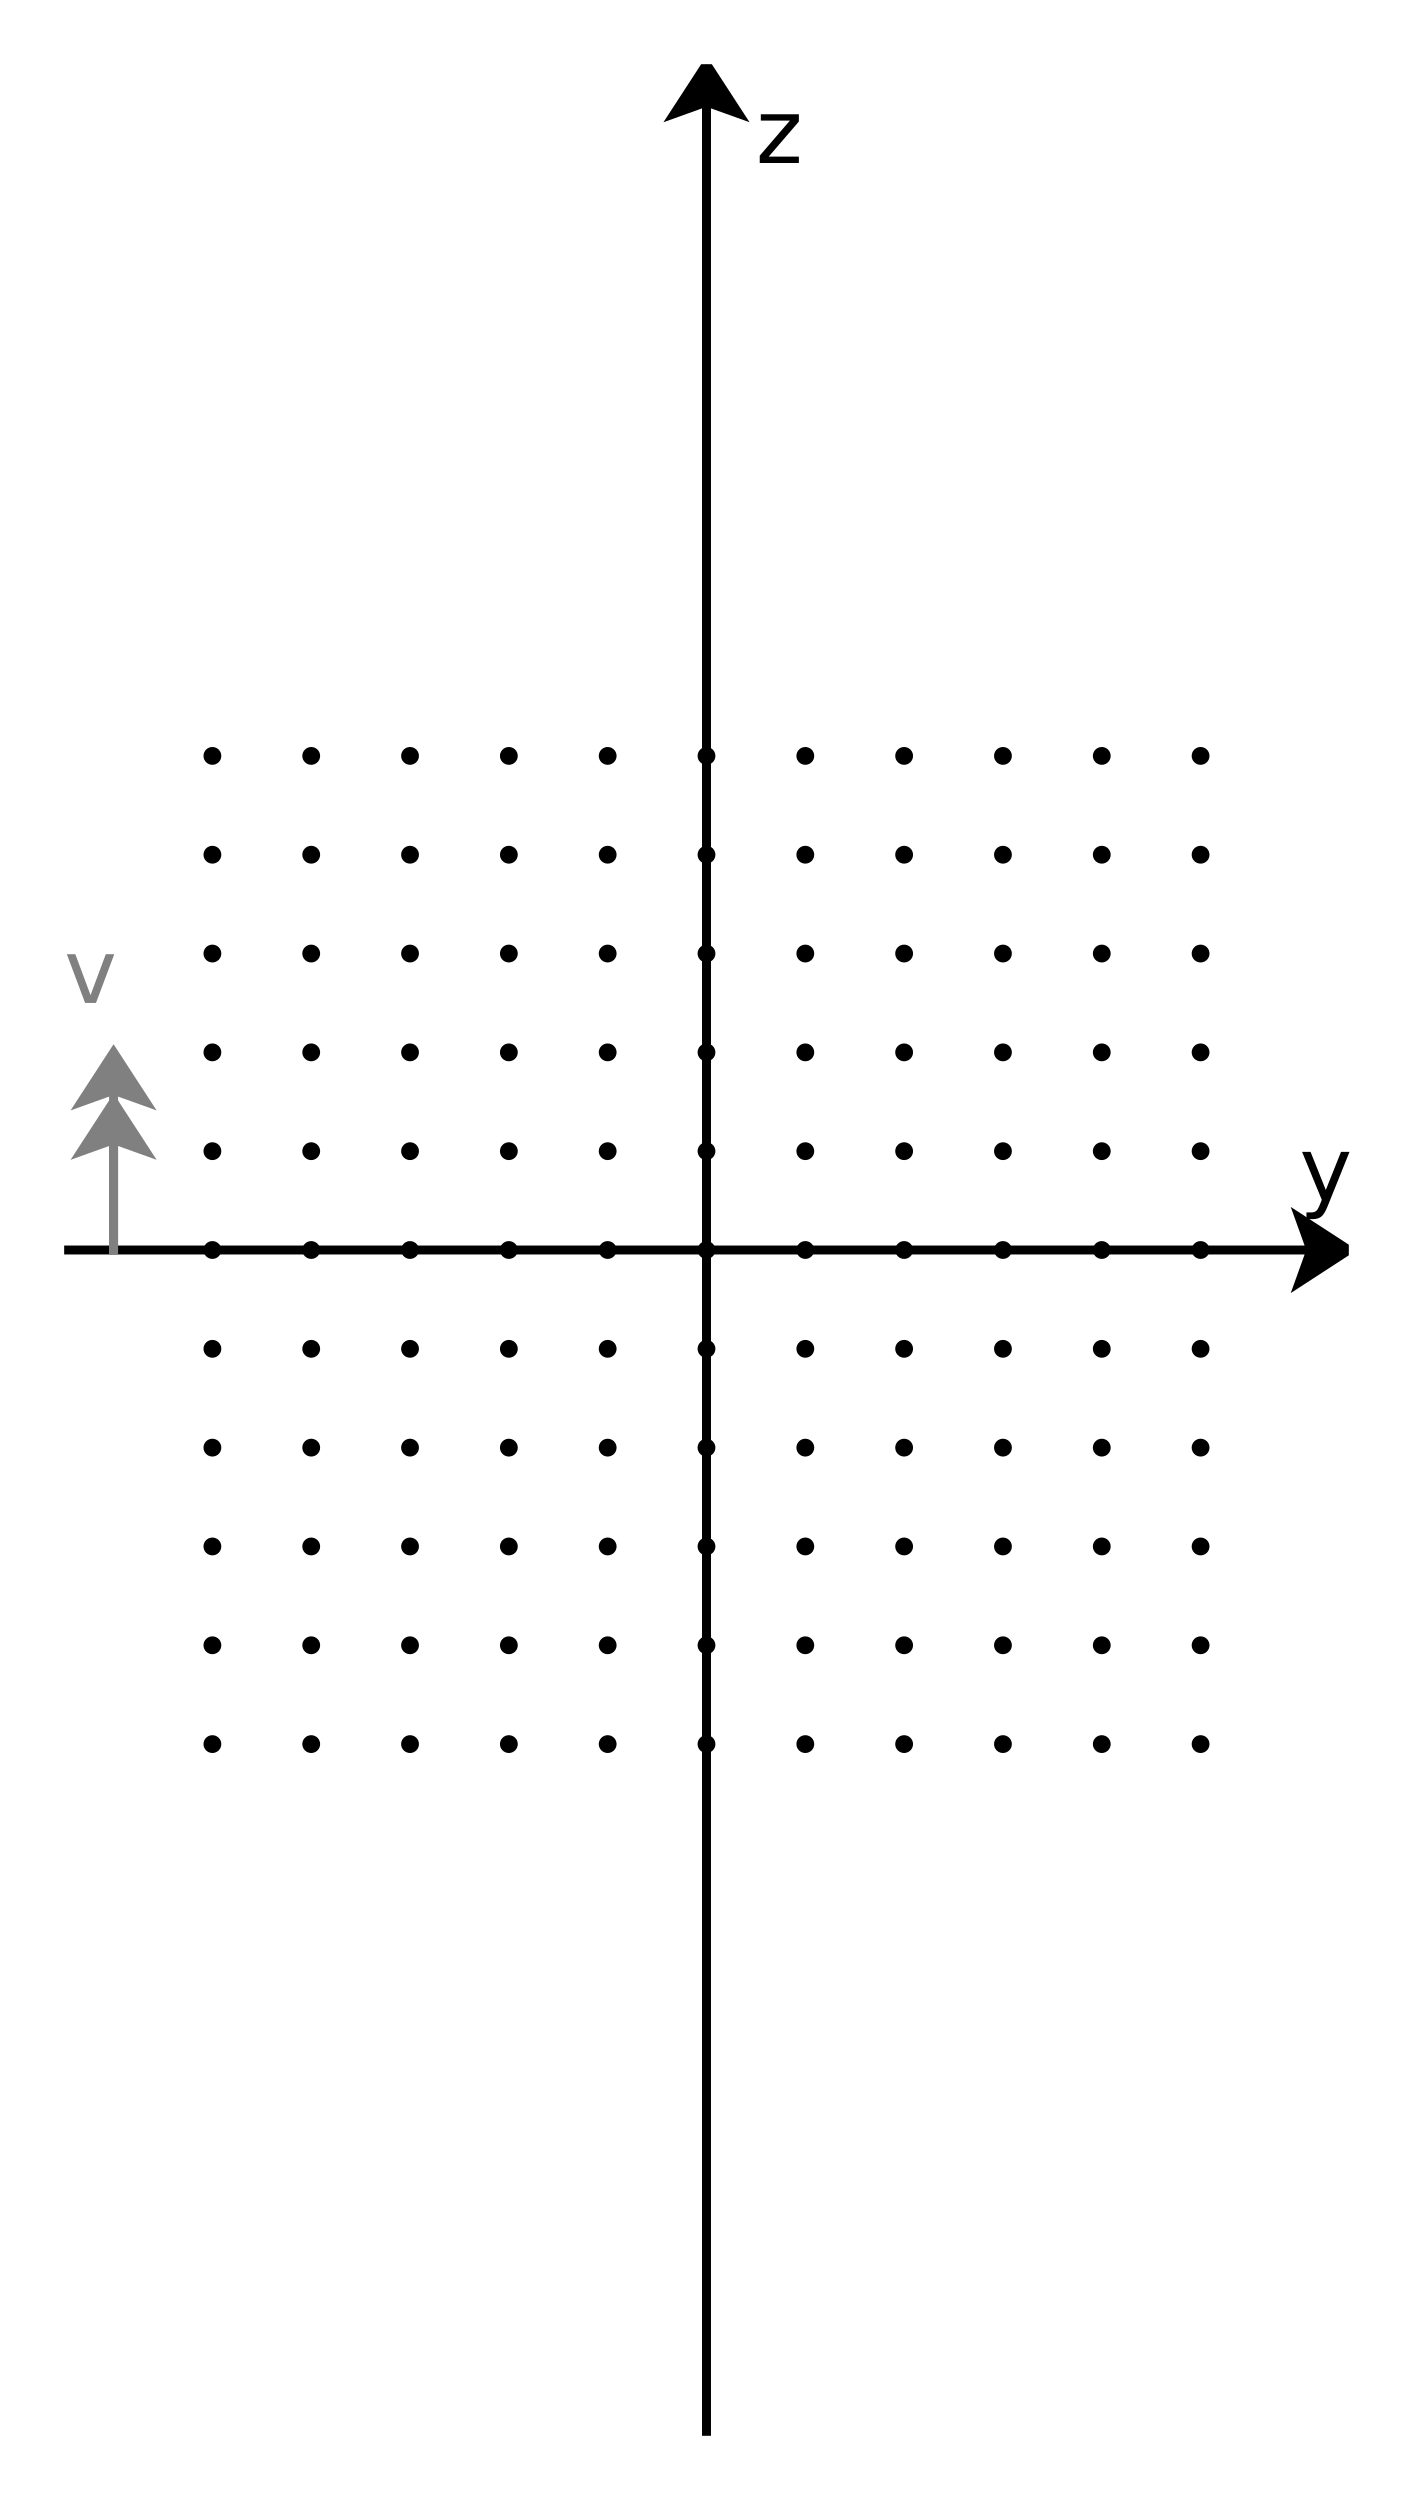
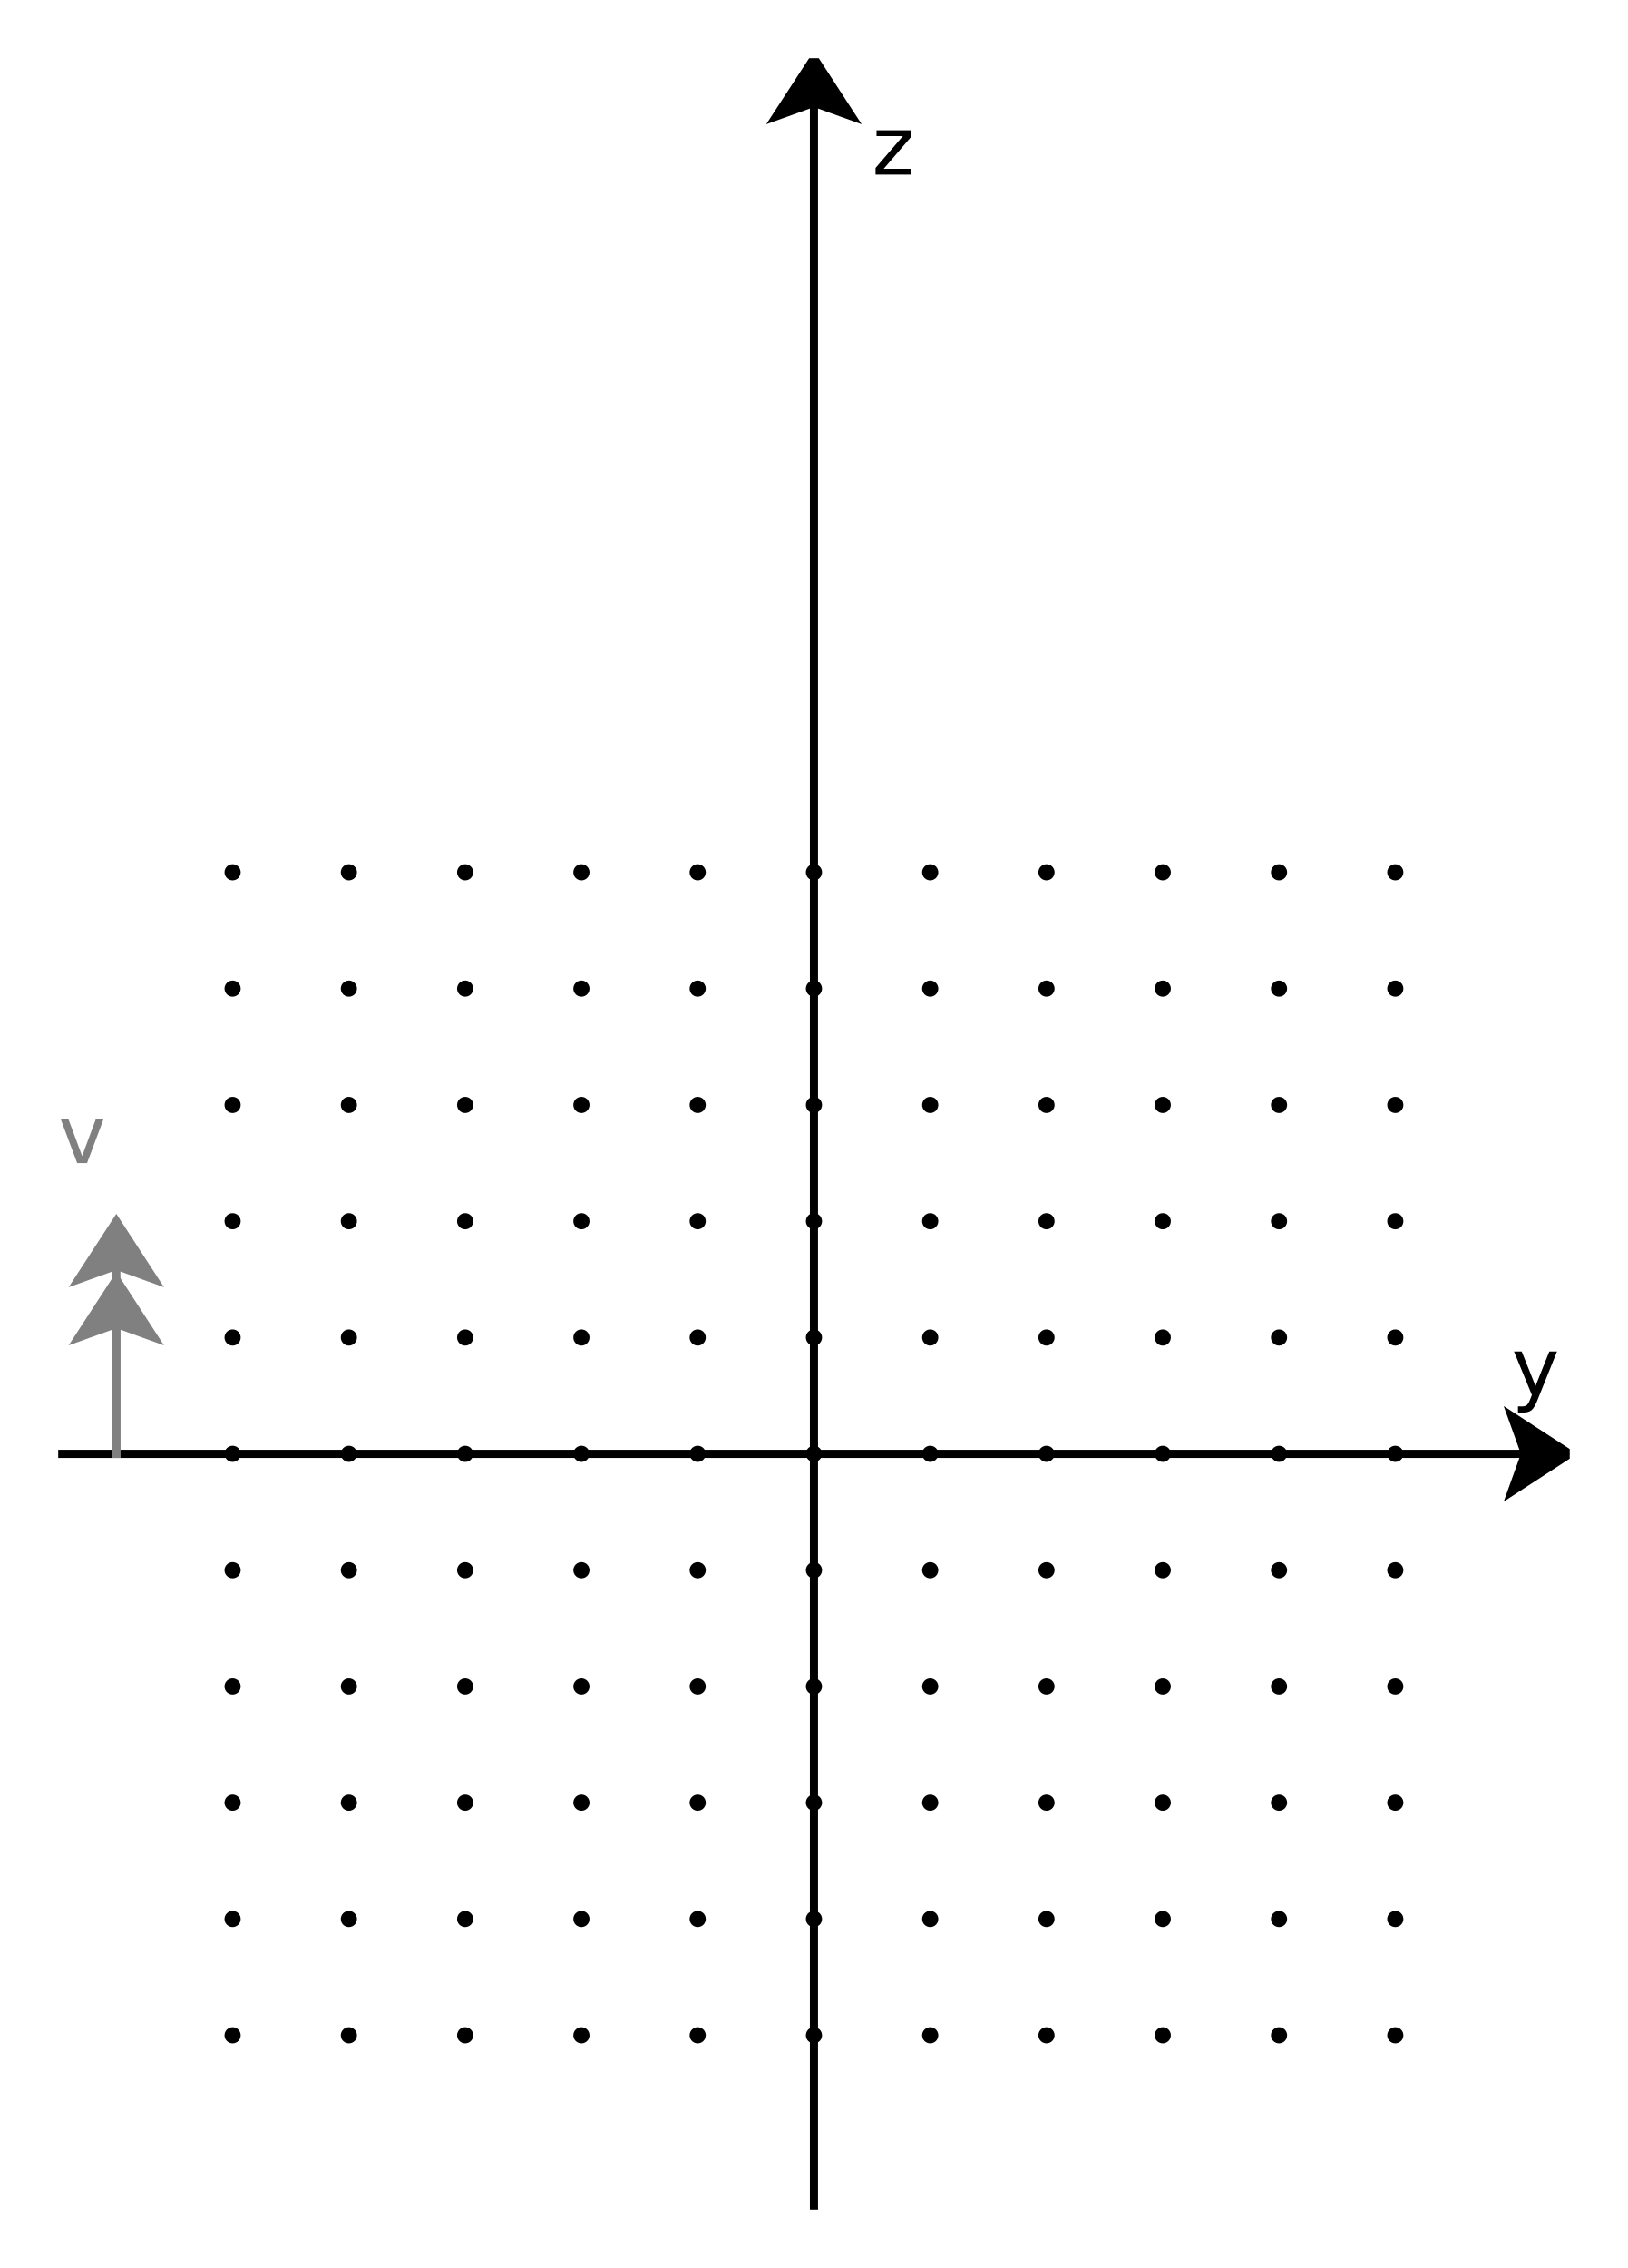
- <svg xmlns="http://www.w3.org/2000/svg" xmlns:xlink="http://www.w3.org/1999/xlink" width="211.892" height="374.016" viewBox="0 0 158.919 280.512">
+ <svg xmlns="http://www.w3.org/2000/svg" xmlns:xlink="http://www.w3.org/1999/xlink" width="201.398pt" height="280.512pt" viewBox="0 0 201.398 280.512" version="1.1">
  <defs>
-     <style>*{stroke-linejoin:round;stroke-linecap:butt}</style>
+     <style type="text/css">*{stroke-linejoin: round; stroke-linecap: butt}</style>
  </defs>
  <g id="figure_1">
-     <path id="patch_1" d="M0 280.512h158.919V0H0z" style="fill:none" />
+     <g id="patch_1">
+       <path d="M 0 280.512  L 201.398 280.512  L 201.398 0  L 0 0  L 0 280.512  z " style="fill: none" />
+     </g>
    <g id="axes_1">
-       <path id="patch_2" d="m151.344 140.256-5.544 3.604 1.294-3.601H7.2v-.006h139.894l-1.294-3.6z" clip-path="url(#p8928216355)" style="stroke:#000;stroke-linejoin:miter" />
-       <path id="patch_3" d="m79.272 7.2 3.604 5.544-3.601-1.294v261.862h-.006V11.45l-3.6 1.294z" clip-path="url(#p8928216355)" style="stroke:#000;stroke-linejoin:miter" />
-       <path id="patch_4" d="m12.744 118.08 3.604 5.544-3.601-1.294v17.926h-.006V122.33l-3.6 1.294z" clip-path="url(#p8928216355)" style="fill:gray;stroke:gray;stroke-linejoin:miter" />
-       <path id="patch_5" d="m12.744 123.624 3.604 5.544-3.601-1.294v12.382h-.006v-12.382l-3.6 1.294z" clip-path="url(#p8928216355)" style="fill:gray;stroke:gray;stroke-linejoin:miter" />
+       <g id="patch_2">
+         <path d="M 194.198 179.813  L 187.005 184.488  L 188.684 179.817  L 7.2 179.817  L 7.2 179.81  L 188.684 179.81  L 187.005 175.138  z " clip-path="url(#p975e272802)" style="stroke: #000000; stroke-linejoin: miter" />
+       </g>
+       <g id="patch_3">
+         <path d="M 100.699 7.2  L 105.374 14.392  L 100.702 12.714  L 100.702 273.312  L 100.695 273.312  L 100.695 12.714  L 96.024 14.392  z " clip-path="url(#p975e272802)" style="stroke: #000000; stroke-linejoin: miter" />
+       </g>
+       <g id="patch_4">
+         <path d="M 14.392 151.044  L 19.067 158.237  L 14.396 156.558  L 14.396 179.813  L 14.389 179.813  L 14.389 156.558  L 9.717 158.237  z " clip-path="url(#p975e272802)" style="fill: #808080; stroke: #808080; stroke-linejoin: miter" />
+       </g>
+       <g id="patch_5">
+         <path d="M 14.392 158.237  L 19.067 165.429  L 14.396 163.751  L 14.396 179.813  L 14.389 179.813  L 14.389 163.751  L 9.717 165.429  z " clip-path="url(#p975e272802)" style="fill: #808080; stroke: #808080; stroke-linejoin: miter" />
+       </g>
      <g id="line2d_1">
        <defs>
-           <path id="m2eb6988a0c" d="M0 .5a.5.5 0 1 0 0-1 .5.5 0 0 0 0 1z" style="stroke:#000" />
+           <path id="m215a2d50b7" d="M 0 0.5  C 0.133 0.5 0.26 0.447 0.354 0.354  C 0.447 0.26 0.5 0.133 0.5 0  C 0.5 -0.133 0.447 -0.26 0.354 -0.354  C 0.26 -0.447 0.133 -0.5 0 -0.5  C -0.133 -0.5 -0.26 -0.447 -0.354 -0.354  C -0.447 -0.26 -0.5 -0.133 -0.5 0  C -0.5 0.133 -0.447 0.26 -0.354 0.354  C -0.26 0.447 -0.133 0.5 0 0.5  z " style="stroke: #000000" />
        </defs>
-         <g clip-path="url(#p8928216355)">
-           <use xlink:href="#m2eb6988a0c" x="23.832" y="195.696" style="stroke:#000" />
-           <use xlink:href="#m2eb6988a0c" x="23.832" y="184.608" style="stroke:#000" />
-           <use xlink:href="#m2eb6988a0c" x="23.832" y="173.52" style="stroke:#000" />
-           <use xlink:href="#m2eb6988a0c" x="23.832" y="162.432" style="stroke:#000" />
-           <use xlink:href="#m2eb6988a0c" x="23.832" y="151.344" style="stroke:#000" />
-           <use xlink:href="#m2eb6988a0c" x="23.832" y="140.256" style="stroke:#000" />
-           <use xlink:href="#m2eb6988a0c" x="23.832" y="129.168" style="stroke:#000" />
-           <use xlink:href="#m2eb6988a0c" x="23.832" y="118.08" style="stroke:#000" />
-           <use xlink:href="#m2eb6988a0c" x="23.832" y="106.992" style="stroke:#000" />
-           <use xlink:href="#m2eb6988a0c" x="23.832" y="95.904" style="stroke:#000" />
-           <use xlink:href="#m2eb6988a0c" x="23.832" y="84.816" style="stroke:#000" />
-         </g>
-       </g>
-       <g id="line2d_2" clip-path="url(#p8928216355)">
-         <use xlink:href="#m2eb6988a0c" x="34.92" y="195.696" style="stroke:#000" />
-         <use xlink:href="#m2eb6988a0c" x="34.92" y="184.608" style="stroke:#000" />
-         <use xlink:href="#m2eb6988a0c" x="34.92" y="173.52" style="stroke:#000" />
-         <use xlink:href="#m2eb6988a0c" x="34.92" y="162.432" style="stroke:#000" />
-         <use xlink:href="#m2eb6988a0c" x="34.92" y="151.344" style="stroke:#000" />
-         <use xlink:href="#m2eb6988a0c" x="34.92" y="140.256" style="stroke:#000" />
-         <use xlink:href="#m2eb6988a0c" x="34.92" y="129.168" style="stroke:#000" />
-         <use xlink:href="#m2eb6988a0c" x="34.92" y="118.08" style="stroke:#000" />
-         <use xlink:href="#m2eb6988a0c" x="34.92" y="106.992" style="stroke:#000" />
-         <use xlink:href="#m2eb6988a0c" x="34.92" y="95.904" style="stroke:#000" />
-         <use xlink:href="#m2eb6988a0c" x="34.92" y="84.816" style="stroke:#000" />
-       </g>
-       <g id="line2d_3" clip-path="url(#p8928216355)">
-         <use xlink:href="#m2eb6988a0c" x="46.008" y="195.696" style="stroke:#000" />
-         <use xlink:href="#m2eb6988a0c" x="46.008" y="184.608" style="stroke:#000" />
-         <use xlink:href="#m2eb6988a0c" x="46.008" y="173.52" style="stroke:#000" />
-         <use xlink:href="#m2eb6988a0c" x="46.008" y="162.432" style="stroke:#000" />
-         <use xlink:href="#m2eb6988a0c" x="46.008" y="151.344" style="stroke:#000" />
-         <use xlink:href="#m2eb6988a0c" x="46.008" y="140.256" style="stroke:#000" />
-         <use xlink:href="#m2eb6988a0c" x="46.008" y="129.168" style="stroke:#000" />
-         <use xlink:href="#m2eb6988a0c" x="46.008" y="118.08" style="stroke:#000" />
-         <use xlink:href="#m2eb6988a0c" x="46.008" y="106.992" style="stroke:#000" />
-         <use xlink:href="#m2eb6988a0c" x="46.008" y="95.904" style="stroke:#000" />
-         <use xlink:href="#m2eb6988a0c" x="46.008" y="84.816" style="stroke:#000" />
-       </g>
-       <g id="line2d_4" clip-path="url(#p8928216355)">
-         <use xlink:href="#m2eb6988a0c" x="57.096" y="195.696" style="stroke:#000" />
-         <use xlink:href="#m2eb6988a0c" x="57.096" y="184.608" style="stroke:#000" />
-         <use xlink:href="#m2eb6988a0c" x="57.096" y="173.52" style="stroke:#000" />
-         <use xlink:href="#m2eb6988a0c" x="57.096" y="162.432" style="stroke:#000" />
-         <use xlink:href="#m2eb6988a0c" x="57.096" y="151.344" style="stroke:#000" />
-         <use xlink:href="#m2eb6988a0c" x="57.096" y="140.256" style="stroke:#000" />
-         <use xlink:href="#m2eb6988a0c" x="57.096" y="129.168" style="stroke:#000" />
-         <use xlink:href="#m2eb6988a0c" x="57.096" y="118.08" style="stroke:#000" />
-         <use xlink:href="#m2eb6988a0c" x="57.096" y="106.992" style="stroke:#000" />
-         <use xlink:href="#m2eb6988a0c" x="57.096" y="95.904" style="stroke:#000" />
-         <use xlink:href="#m2eb6988a0c" x="57.096" y="84.816" style="stroke:#000" />
-       </g>
-       <g id="line2d_5" clip-path="url(#p8928216355)">
-         <use xlink:href="#m2eb6988a0c" x="68.184" y="195.696" style="stroke:#000" />
-         <use xlink:href="#m2eb6988a0c" x="68.184" y="184.608" style="stroke:#000" />
-         <use xlink:href="#m2eb6988a0c" x="68.184" y="173.52" style="stroke:#000" />
-         <use xlink:href="#m2eb6988a0c" x="68.184" y="162.432" style="stroke:#000" />
-         <use xlink:href="#m2eb6988a0c" x="68.184" y="151.344" style="stroke:#000" />
-         <use xlink:href="#m2eb6988a0c" x="68.184" y="140.256" style="stroke:#000" />
-         <use xlink:href="#m2eb6988a0c" x="68.184" y="129.168" style="stroke:#000" />
-         <use xlink:href="#m2eb6988a0c" x="68.184" y="118.08" style="stroke:#000" />
-         <use xlink:href="#m2eb6988a0c" x="68.184" y="106.992" style="stroke:#000" />
-         <use xlink:href="#m2eb6988a0c" x="68.184" y="95.904" style="stroke:#000" />
-         <use xlink:href="#m2eb6988a0c" x="68.184" y="84.816" style="stroke:#000" />
-       </g>
-       <g id="line2d_6" clip-path="url(#p8928216355)">
-         <use xlink:href="#m2eb6988a0c" x="79.272" y="195.696" style="stroke:#000" />
-         <use xlink:href="#m2eb6988a0c" x="79.272" y="184.608" style="stroke:#000" />
-         <use xlink:href="#m2eb6988a0c" x="79.272" y="173.52" style="stroke:#000" />
-         <use xlink:href="#m2eb6988a0c" x="79.272" y="162.432" style="stroke:#000" />
-         <use xlink:href="#m2eb6988a0c" x="79.272" y="151.344" style="stroke:#000" />
-         <use xlink:href="#m2eb6988a0c" x="79.272" y="140.256" style="stroke:#000" />
-         <use xlink:href="#m2eb6988a0c" x="79.272" y="129.168" style="stroke:#000" />
-         <use xlink:href="#m2eb6988a0c" x="79.272" y="118.08" style="stroke:#000" />
-         <use xlink:href="#m2eb6988a0c" x="79.272" y="106.992" style="stroke:#000" />
-         <use xlink:href="#m2eb6988a0c" x="79.272" y="95.904" style="stroke:#000" />
-         <use xlink:href="#m2eb6988a0c" x="79.272" y="84.816" style="stroke:#000" />
-       </g>
-       <g id="line2d_7" clip-path="url(#p8928216355)">
-         <use xlink:href="#m2eb6988a0c" x="90.36" y="195.696" style="stroke:#000" />
-         <use xlink:href="#m2eb6988a0c" x="90.36" y="184.608" style="stroke:#000" />
-         <use xlink:href="#m2eb6988a0c" x="90.36" y="173.52" style="stroke:#000" />
-         <use xlink:href="#m2eb6988a0c" x="90.36" y="162.432" style="stroke:#000" />
-         <use xlink:href="#m2eb6988a0c" x="90.36" y="151.344" style="stroke:#000" />
-         <use xlink:href="#m2eb6988a0c" x="90.36" y="140.256" style="stroke:#000" />
-         <use xlink:href="#m2eb6988a0c" x="90.36" y="129.168" style="stroke:#000" />
-         <use xlink:href="#m2eb6988a0c" x="90.36" y="118.08" style="stroke:#000" />
-         <use xlink:href="#m2eb6988a0c" x="90.36" y="106.992" style="stroke:#000" />
-         <use xlink:href="#m2eb6988a0c" x="90.36" y="95.904" style="stroke:#000" />
-         <use xlink:href="#m2eb6988a0c" x="90.36" y="84.816" style="stroke:#000" />
-       </g>
-       <g id="line2d_8" clip-path="url(#p8928216355)">
-         <use xlink:href="#m2eb6988a0c" x="101.448" y="195.696" style="stroke:#000" />
-         <use xlink:href="#m2eb6988a0c" x="101.448" y="184.608" style="stroke:#000" />
-         <use xlink:href="#m2eb6988a0c" x="101.448" y="173.52" style="stroke:#000" />
-         <use xlink:href="#m2eb6988a0c" x="101.448" y="162.432" style="stroke:#000" />
-         <use xlink:href="#m2eb6988a0c" x="101.448" y="151.344" style="stroke:#000" />
-         <use xlink:href="#m2eb6988a0c" x="101.448" y="140.256" style="stroke:#000" />
-         <use xlink:href="#m2eb6988a0c" x="101.448" y="129.168" style="stroke:#000" />
-         <use xlink:href="#m2eb6988a0c" x="101.448" y="118.08" style="stroke:#000" />
-         <use xlink:href="#m2eb6988a0c" x="101.448" y="106.992" style="stroke:#000" />
-         <use xlink:href="#m2eb6988a0c" x="101.448" y="95.904" style="stroke:#000" />
-         <use xlink:href="#m2eb6988a0c" x="101.448" y="84.816" style="stroke:#000" />
-       </g>
-       <g id="line2d_9" clip-path="url(#p8928216355)">
-         <use xlink:href="#m2eb6988a0c" x="112.536" y="195.696" style="stroke:#000" />
-         <use xlink:href="#m2eb6988a0c" x="112.536" y="184.608" style="stroke:#000" />
-         <use xlink:href="#m2eb6988a0c" x="112.536" y="173.52" style="stroke:#000" />
-         <use xlink:href="#m2eb6988a0c" x="112.536" y="162.432" style="stroke:#000" />
-         <use xlink:href="#m2eb6988a0c" x="112.536" y="151.344" style="stroke:#000" />
-         <use xlink:href="#m2eb6988a0c" x="112.536" y="140.256" style="stroke:#000" />
-         <use xlink:href="#m2eb6988a0c" x="112.536" y="129.168" style="stroke:#000" />
-         <use xlink:href="#m2eb6988a0c" x="112.536" y="118.08" style="stroke:#000" />
-         <use xlink:href="#m2eb6988a0c" x="112.536" y="106.992" style="stroke:#000" />
-         <use xlink:href="#m2eb6988a0c" x="112.536" y="95.904" style="stroke:#000" />
-         <use xlink:href="#m2eb6988a0c" x="112.536" y="84.816" style="stroke:#000" />
-       </g>
-       <g id="line2d_10" clip-path="url(#p8928216355)">
-         <use xlink:href="#m2eb6988a0c" x="123.624" y="195.696" style="stroke:#000" />
-         <use xlink:href="#m2eb6988a0c" x="123.624" y="184.608" style="stroke:#000" />
-         <use xlink:href="#m2eb6988a0c" x="123.624" y="173.52" style="stroke:#000" />
-         <use xlink:href="#m2eb6988a0c" x="123.624" y="162.432" style="stroke:#000" />
-         <use xlink:href="#m2eb6988a0c" x="123.624" y="151.344" style="stroke:#000" />
-         <use xlink:href="#m2eb6988a0c" x="123.624" y="140.256" style="stroke:#000" />
-         <use xlink:href="#m2eb6988a0c" x="123.624" y="129.168" style="stroke:#000" />
-         <use xlink:href="#m2eb6988a0c" x="123.624" y="118.08" style="stroke:#000" />
-         <use xlink:href="#m2eb6988a0c" x="123.624" y="106.992" style="stroke:#000" />
-         <use xlink:href="#m2eb6988a0c" x="123.624" y="95.904" style="stroke:#000" />
-         <use xlink:href="#m2eb6988a0c" x="123.624" y="84.816" style="stroke:#000" />
-       </g>
-       <g id="line2d_11" clip-path="url(#p8928216355)">
-         <use xlink:href="#m2eb6988a0c" x="134.712" y="195.696" style="stroke:#000" />
-         <use xlink:href="#m2eb6988a0c" x="134.712" y="184.608" style="stroke:#000" />
-         <use xlink:href="#m2eb6988a0c" x="134.712" y="173.52" style="stroke:#000" />
-         <use xlink:href="#m2eb6988a0c" x="134.712" y="162.432" style="stroke:#000" />
-         <use xlink:href="#m2eb6988a0c" x="134.712" y="151.344" style="stroke:#000" />
-         <use xlink:href="#m2eb6988a0c" x="134.712" y="140.256" style="stroke:#000" />
-         <use xlink:href="#m2eb6988a0c" x="134.712" y="129.168" style="stroke:#000" />
-         <use xlink:href="#m2eb6988a0c" x="134.712" y="118.08" style="stroke:#000" />
-         <use xlink:href="#m2eb6988a0c" x="134.712" y="106.992" style="stroke:#000" />
-         <use xlink:href="#m2eb6988a0c" x="134.712" y="95.904" style="stroke:#000" />
-         <use xlink:href="#m2eb6988a0c" x="134.712" y="84.816" style="stroke:#000" />
-       </g>
-       <g id="text_1" transform="matrix(.1 0 0 -.1 145.8 134.712)">
-         <defs>
-           <path id="DejaVuSans-79" d="M2059-325q-243-625-475-815-231-191-618-191H506v481h338q237 0 368 113 132 112 291 531l103 262L191 3500h609L1894 763l1094 2737h609z" transform="scale(.01563)" />
-         </defs>
-         <use xlink:href="#DejaVuSans-79" />
-       </g>
-       <g id="text_2" transform="matrix(.1 0 0 -.1 84.816 18.288)">
-         <defs>
-           <path id="DejaVuSans-7a" d="M353 3500h2731v-525L922 459h2162V0H275v525l2163 2516H353z" transform="scale(.01563)" />
-         </defs>
-         <use xlink:href="#DejaVuSans-7a" />
-       </g>
-       <g id="text_3" style="fill:gray" transform="matrix(.1 0 0 -.1 7.2 112.536)">
-         <defs>
-           <path id="DejaVuSans-76" d="M191 3500h609L1894 563l1094 2937h609L2284 0h-781z" transform="scale(.01563)" />
-         </defs>
-         <use xlink:href="#DejaVuSans-76" />
+         <g clip-path="url(#p975e272802)">
+           <use xlink:href="#m215a2d50b7" x="28.777" y="251.735" style="stroke: #000000" />
+           <use xlink:href="#m215a2d50b7" x="28.777" y="237.351" style="stroke: #000000" />
+           <use xlink:href="#m215a2d50b7" x="28.777" y="222.966" style="stroke: #000000" />
+           <use xlink:href="#m215a2d50b7" x="28.777" y="208.582" style="stroke: #000000" />
+           <use xlink:href="#m215a2d50b7" x="28.777" y="194.198" style="stroke: #000000" />
+           <use xlink:href="#m215a2d50b7" x="28.777" y="179.813" style="stroke: #000000" />
+           <use xlink:href="#m215a2d50b7" x="28.777" y="165.429" style="stroke: #000000" />
+           <use xlink:href="#m215a2d50b7" x="28.777" y="151.044" style="stroke: #000000" />
+           <use xlink:href="#m215a2d50b7" x="28.777" y="136.66" style="stroke: #000000" />
+           <use xlink:href="#m215a2d50b7" x="28.777" y="122.275" style="stroke: #000000" />
+           <use xlink:href="#m215a2d50b7" x="28.777" y="107.891" style="stroke: #000000" />
+         </g>
+       </g>
+       <g id="line2d_2">
+         <g clip-path="url(#p975e272802)">
+           <use xlink:href="#m215a2d50b7" x="43.161" y="251.735" style="stroke: #000000" />
+           <use xlink:href="#m215a2d50b7" x="43.161" y="237.351" style="stroke: #000000" />
+           <use xlink:href="#m215a2d50b7" x="43.161" y="222.966" style="stroke: #000000" />
+           <use xlink:href="#m215a2d50b7" x="43.161" y="208.582" style="stroke: #000000" />
+           <use xlink:href="#m215a2d50b7" x="43.161" y="194.198" style="stroke: #000000" />
+           <use xlink:href="#m215a2d50b7" x="43.161" y="179.813" style="stroke: #000000" />
+           <use xlink:href="#m215a2d50b7" x="43.161" y="165.429" style="stroke: #000000" />
+           <use xlink:href="#m215a2d50b7" x="43.161" y="151.044" style="stroke: #000000" />
+           <use xlink:href="#m215a2d50b7" x="43.161" y="136.66" style="stroke: #000000" />
+           <use xlink:href="#m215a2d50b7" x="43.161" y="122.275" style="stroke: #000000" />
+           <use xlink:href="#m215a2d50b7" x="43.161" y="107.891" style="stroke: #000000" />
+         </g>
+       </g>
+       <g id="line2d_3">
+         <g clip-path="url(#p975e272802)">
+           <use xlink:href="#m215a2d50b7" x="57.546" y="251.735" style="stroke: #000000" />
+           <use xlink:href="#m215a2d50b7" x="57.546" y="237.351" style="stroke: #000000" />
+           <use xlink:href="#m215a2d50b7" x="57.546" y="222.966" style="stroke: #000000" />
+           <use xlink:href="#m215a2d50b7" x="57.546" y="208.582" style="stroke: #000000" />
+           <use xlink:href="#m215a2d50b7" x="57.546" y="194.198" style="stroke: #000000" />
+           <use xlink:href="#m215a2d50b7" x="57.546" y="179.813" style="stroke: #000000" />
+           <use xlink:href="#m215a2d50b7" x="57.546" y="165.429" style="stroke: #000000" />
+           <use xlink:href="#m215a2d50b7" x="57.546" y="151.044" style="stroke: #000000" />
+           <use xlink:href="#m215a2d50b7" x="57.546" y="136.66" style="stroke: #000000" />
+           <use xlink:href="#m215a2d50b7" x="57.546" y="122.275" style="stroke: #000000" />
+           <use xlink:href="#m215a2d50b7" x="57.546" y="107.891" style="stroke: #000000" />
+         </g>
+       </g>
+       <g id="line2d_4">
+         <g clip-path="url(#p975e272802)">
+           <use xlink:href="#m215a2d50b7" x="71.93" y="251.735" style="stroke: #000000" />
+           <use xlink:href="#m215a2d50b7" x="71.93" y="237.351" style="stroke: #000000" />
+           <use xlink:href="#m215a2d50b7" x="71.93" y="222.966" style="stroke: #000000" />
+           <use xlink:href="#m215a2d50b7" x="71.93" y="208.582" style="stroke: #000000" />
+           <use xlink:href="#m215a2d50b7" x="71.93" y="194.198" style="stroke: #000000" />
+           <use xlink:href="#m215a2d50b7" x="71.93" y="179.813" style="stroke: #000000" />
+           <use xlink:href="#m215a2d50b7" x="71.93" y="165.429" style="stroke: #000000" />
+           <use xlink:href="#m215a2d50b7" x="71.93" y="151.044" style="stroke: #000000" />
+           <use xlink:href="#m215a2d50b7" x="71.93" y="136.66" style="stroke: #000000" />
+           <use xlink:href="#m215a2d50b7" x="71.93" y="122.275" style="stroke: #000000" />
+           <use xlink:href="#m215a2d50b7" x="71.93" y="107.891" style="stroke: #000000" />
+         </g>
+       </g>
+       <g id="line2d_5">
+         <g clip-path="url(#p975e272802)">
+           <use xlink:href="#m215a2d50b7" x="86.314" y="251.735" style="stroke: #000000" />
+           <use xlink:href="#m215a2d50b7" x="86.314" y="237.351" style="stroke: #000000" />
+           <use xlink:href="#m215a2d50b7" x="86.314" y="222.966" style="stroke: #000000" />
+           <use xlink:href="#m215a2d50b7" x="86.314" y="208.582" style="stroke: #000000" />
+           <use xlink:href="#m215a2d50b7" x="86.314" y="194.198" style="stroke: #000000" />
+           <use xlink:href="#m215a2d50b7" x="86.314" y="179.813" style="stroke: #000000" />
+           <use xlink:href="#m215a2d50b7" x="86.314" y="165.429" style="stroke: #000000" />
+           <use xlink:href="#m215a2d50b7" x="86.314" y="151.044" style="stroke: #000000" />
+           <use xlink:href="#m215a2d50b7" x="86.314" y="136.66" style="stroke: #000000" />
+           <use xlink:href="#m215a2d50b7" x="86.314" y="122.275" style="stroke: #000000" />
+           <use xlink:href="#m215a2d50b7" x="86.314" y="107.891" style="stroke: #000000" />
+         </g>
+       </g>
+       <g id="line2d_6">
+         <g clip-path="url(#p975e272802)">
+           <use xlink:href="#m215a2d50b7" x="100.699" y="251.735" style="stroke: #000000" />
+           <use xlink:href="#m215a2d50b7" x="100.699" y="237.351" style="stroke: #000000" />
+           <use xlink:href="#m215a2d50b7" x="100.699" y="222.966" style="stroke: #000000" />
+           <use xlink:href="#m215a2d50b7" x="100.699" y="208.582" style="stroke: #000000" />
+           <use xlink:href="#m215a2d50b7" x="100.699" y="194.198" style="stroke: #000000" />
+           <use xlink:href="#m215a2d50b7" x="100.699" y="179.813" style="stroke: #000000" />
+           <use xlink:href="#m215a2d50b7" x="100.699" y="165.429" style="stroke: #000000" />
+           <use xlink:href="#m215a2d50b7" x="100.699" y="151.044" style="stroke: #000000" />
+           <use xlink:href="#m215a2d50b7" x="100.699" y="136.66" style="stroke: #000000" />
+           <use xlink:href="#m215a2d50b7" x="100.699" y="122.275" style="stroke: #000000" />
+           <use xlink:href="#m215a2d50b7" x="100.699" y="107.891" style="stroke: #000000" />
+         </g>
+       </g>
+       <g id="line2d_7">
+         <g clip-path="url(#p975e272802)">
+           <use xlink:href="#m215a2d50b7" x="115.083" y="251.735" style="stroke: #000000" />
+           <use xlink:href="#m215a2d50b7" x="115.083" y="237.351" style="stroke: #000000" />
+           <use xlink:href="#m215a2d50b7" x="115.083" y="222.966" style="stroke: #000000" />
+           <use xlink:href="#m215a2d50b7" x="115.083" y="208.582" style="stroke: #000000" />
+           <use xlink:href="#m215a2d50b7" x="115.083" y="194.198" style="stroke: #000000" />
+           <use xlink:href="#m215a2d50b7" x="115.083" y="179.813" style="stroke: #000000" />
+           <use xlink:href="#m215a2d50b7" x="115.083" y="165.429" style="stroke: #000000" />
+           <use xlink:href="#m215a2d50b7" x="115.083" y="151.044" style="stroke: #000000" />
+           <use xlink:href="#m215a2d50b7" x="115.083" y="136.66" style="stroke: #000000" />
+           <use xlink:href="#m215a2d50b7" x="115.083" y="122.275" style="stroke: #000000" />
+           <use xlink:href="#m215a2d50b7" x="115.083" y="107.891" style="stroke: #000000" />
+         </g>
+       </g>
+       <g id="line2d_8">
+         <g clip-path="url(#p975e272802)">
+           <use xlink:href="#m215a2d50b7" x="129.468" y="251.735" style="stroke: #000000" />
+           <use xlink:href="#m215a2d50b7" x="129.468" y="237.351" style="stroke: #000000" />
+           <use xlink:href="#m215a2d50b7" x="129.468" y="222.966" style="stroke: #000000" />
+           <use xlink:href="#m215a2d50b7" x="129.468" y="208.582" style="stroke: #000000" />
+           <use xlink:href="#m215a2d50b7" x="129.468" y="194.198" style="stroke: #000000" />
+           <use xlink:href="#m215a2d50b7" x="129.468" y="179.813" style="stroke: #000000" />
+           <use xlink:href="#m215a2d50b7" x="129.468" y="165.429" style="stroke: #000000" />
+           <use xlink:href="#m215a2d50b7" x="129.468" y="151.044" style="stroke: #000000" />
+           <use xlink:href="#m215a2d50b7" x="129.468" y="136.66" style="stroke: #000000" />
+           <use xlink:href="#m215a2d50b7" x="129.468" y="122.275" style="stroke: #000000" />
+           <use xlink:href="#m215a2d50b7" x="129.468" y="107.891" style="stroke: #000000" />
+         </g>
+       </g>
+       <g id="line2d_9">
+         <g clip-path="url(#p975e272802)">
+           <use xlink:href="#m215a2d50b7" x="143.852" y="251.735" style="stroke: #000000" />
+           <use xlink:href="#m215a2d50b7" x="143.852" y="237.351" style="stroke: #000000" />
+           <use xlink:href="#m215a2d50b7" x="143.852" y="222.966" style="stroke: #000000" />
+           <use xlink:href="#m215a2d50b7" x="143.852" y="208.582" style="stroke: #000000" />
+           <use xlink:href="#m215a2d50b7" x="143.852" y="194.198" style="stroke: #000000" />
+           <use xlink:href="#m215a2d50b7" x="143.852" y="179.813" style="stroke: #000000" />
+           <use xlink:href="#m215a2d50b7" x="143.852" y="165.429" style="stroke: #000000" />
+           <use xlink:href="#m215a2d50b7" x="143.852" y="151.044" style="stroke: #000000" />
+           <use xlink:href="#m215a2d50b7" x="143.852" y="136.66" style="stroke: #000000" />
+           <use xlink:href="#m215a2d50b7" x="143.852" y="122.275" style="stroke: #000000" />
+           <use xlink:href="#m215a2d50b7" x="143.852" y="107.891" style="stroke: #000000" />
+         </g>
+       </g>
+       <g id="line2d_10">
+         <g clip-path="url(#p975e272802)">
+           <use xlink:href="#m215a2d50b7" x="158.237" y="251.735" style="stroke: #000000" />
+           <use xlink:href="#m215a2d50b7" x="158.237" y="237.351" style="stroke: #000000" />
+           <use xlink:href="#m215a2d50b7" x="158.237" y="222.966" style="stroke: #000000" />
+           <use xlink:href="#m215a2d50b7" x="158.237" y="208.582" style="stroke: #000000" />
+           <use xlink:href="#m215a2d50b7" x="158.237" y="194.198" style="stroke: #000000" />
+           <use xlink:href="#m215a2d50b7" x="158.237" y="179.813" style="stroke: #000000" />
+           <use xlink:href="#m215a2d50b7" x="158.237" y="165.429" style="stroke: #000000" />
+           <use xlink:href="#m215a2d50b7" x="158.237" y="151.044" style="stroke: #000000" />
+           <use xlink:href="#m215a2d50b7" x="158.237" y="136.66" style="stroke: #000000" />
+           <use xlink:href="#m215a2d50b7" x="158.237" y="122.275" style="stroke: #000000" />
+           <use xlink:href="#m215a2d50b7" x="158.237" y="107.891" style="stroke: #000000" />
+         </g>
+       </g>
+       <g id="line2d_11">
+         <g clip-path="url(#p975e272802)">
+           <use xlink:href="#m215a2d50b7" x="172.621" y="251.735" style="stroke: #000000" />
+           <use xlink:href="#m215a2d50b7" x="172.621" y="237.351" style="stroke: #000000" />
+           <use xlink:href="#m215a2d50b7" x="172.621" y="222.966" style="stroke: #000000" />
+           <use xlink:href="#m215a2d50b7" x="172.621" y="208.582" style="stroke: #000000" />
+           <use xlink:href="#m215a2d50b7" x="172.621" y="194.198" style="stroke: #000000" />
+           <use xlink:href="#m215a2d50b7" x="172.621" y="179.813" style="stroke: #000000" />
+           <use xlink:href="#m215a2d50b7" x="172.621" y="165.429" style="stroke: #000000" />
+           <use xlink:href="#m215a2d50b7" x="172.621" y="151.044" style="stroke: #000000" />
+           <use xlink:href="#m215a2d50b7" x="172.621" y="136.66" style="stroke: #000000" />
+           <use xlink:href="#m215a2d50b7" x="172.621" y="122.275" style="stroke: #000000" />
+           <use xlink:href="#m215a2d50b7" x="172.621" y="107.891" style="stroke: #000000" />
+         </g>
+       </g>
+       <g id="text_1">
+         <g transform="translate(187.0054 172.621) scale(0.1 -0.1)">
+           <defs>
+             <path id="DejaVuSans-79" d="M 2059 -325  Q 1816 -950 1584 -1140  Q 1353 -1331 966 -1331  L 506 -1331  L 506 -850  L 844 -850  Q 1081 -850 1212 -737  Q 1344 -625 1503 -206  L 1606 56  L 191 3500  L 800 3500  L 1894 763  L 2988 3500  L 3597 3500  L 2059 -325  z " transform="scale(0.015625)" />
+           </defs>
+           <use xlink:href="#DejaVuSans-79" />
+         </g>
+       </g>
+       <g id="text_2">
+         <g transform="translate(107.891 21.58443) scale(0.1 -0.1)">
+           <defs>
+             <path id="DejaVuSans-7a" d="M 353 3500  L 3084 3500  L 3084 2975  L 922 459  L 3084 459  L 3084 0  L 275 0  L 275 525  L 2438 3041  L 353 3041  L 353 3500  z " transform="scale(0.015625)" />
+           </defs>
+           <use xlink:href="#DejaVuSans-7a" />
+         </g>
+       </g>
+       <g id="text_3">
+         <g style="fill: #808080" transform="translate(7.2 143.8521) scale(0.1 -0.1)">
+           <defs>
+             <path id="DejaVuSans-76" d="M 191 3500  L 800 3500  L 1894 563  L 2988 3500  L 3597 3500  L 2284 0  L 1503 0  L 191 3500  z " transform="scale(0.015625)" />
+           </defs>
+           <use xlink:href="#DejaVuSans-76" />
+         </g>
      </g>
    </g>
  </g>
  <defs>
-     <clipPath id="p8928216355">
-       <path d="M7.2 7.2h144.144v266.112H7.2z" />
+     <clipPath id="p975e272802">
+       <rect x="7.2" y="7.2" width="186.998" height="266.112" />
    </clipPath>
  </defs>
</svg>
